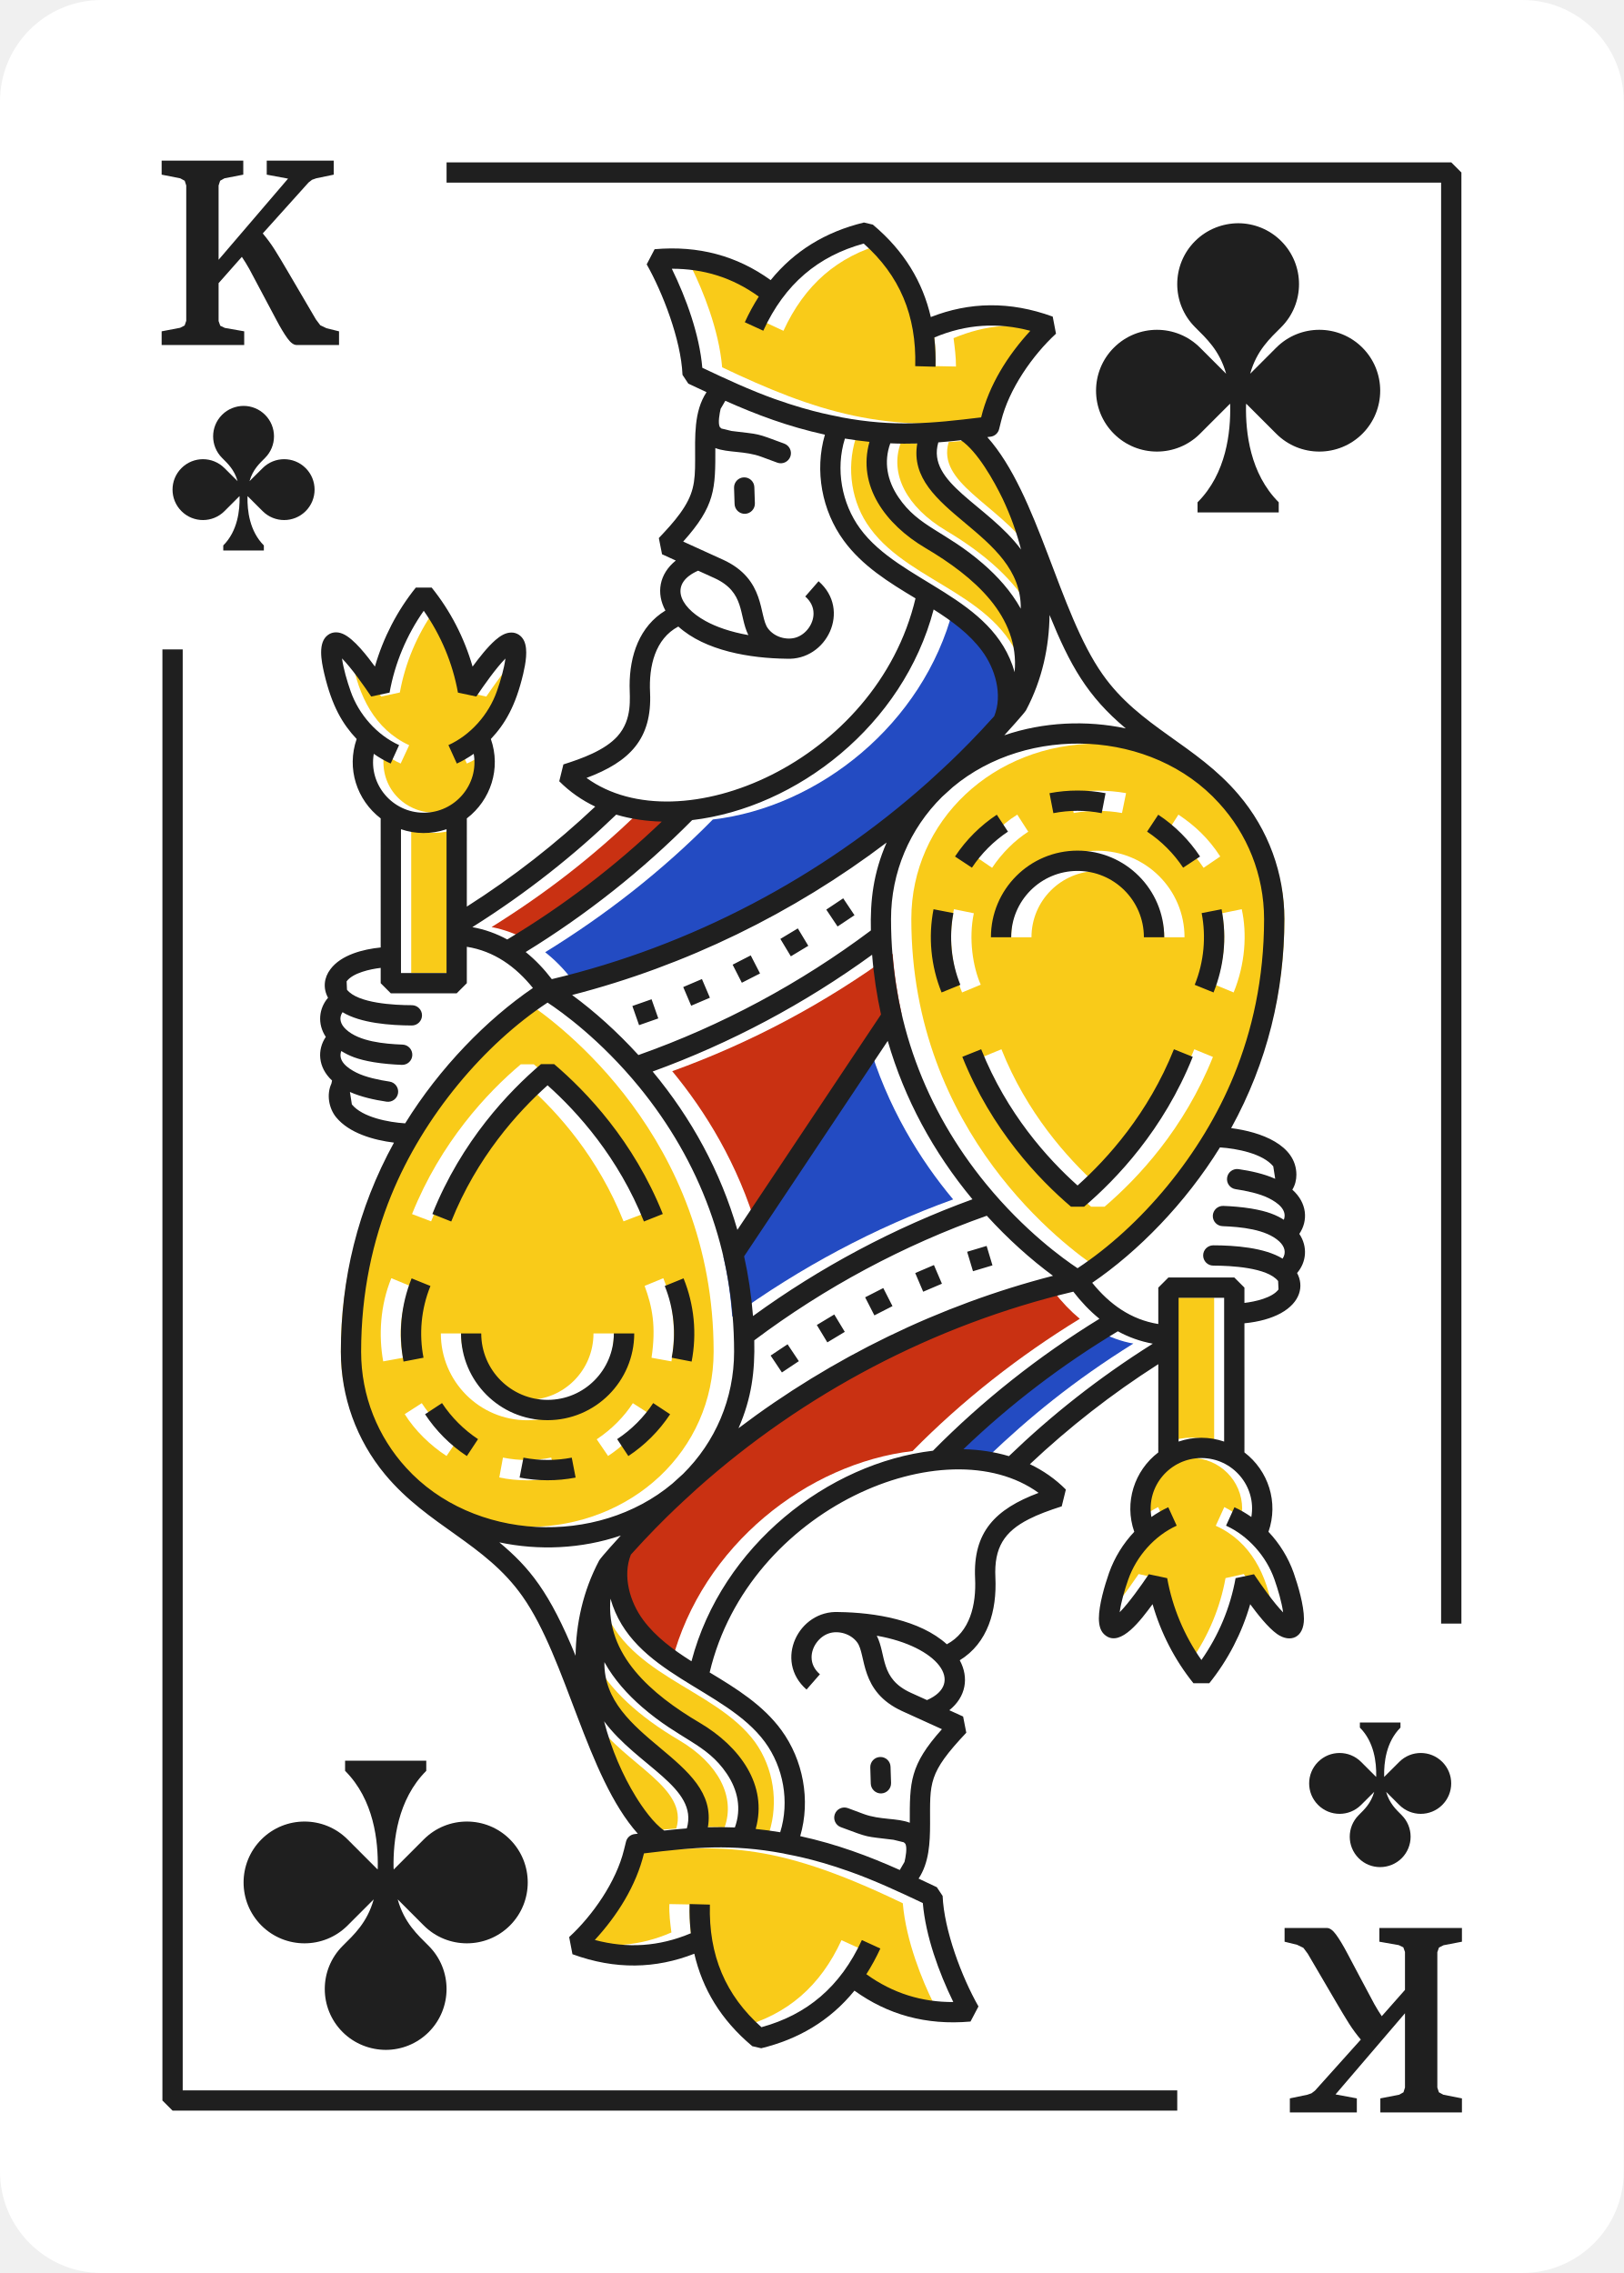
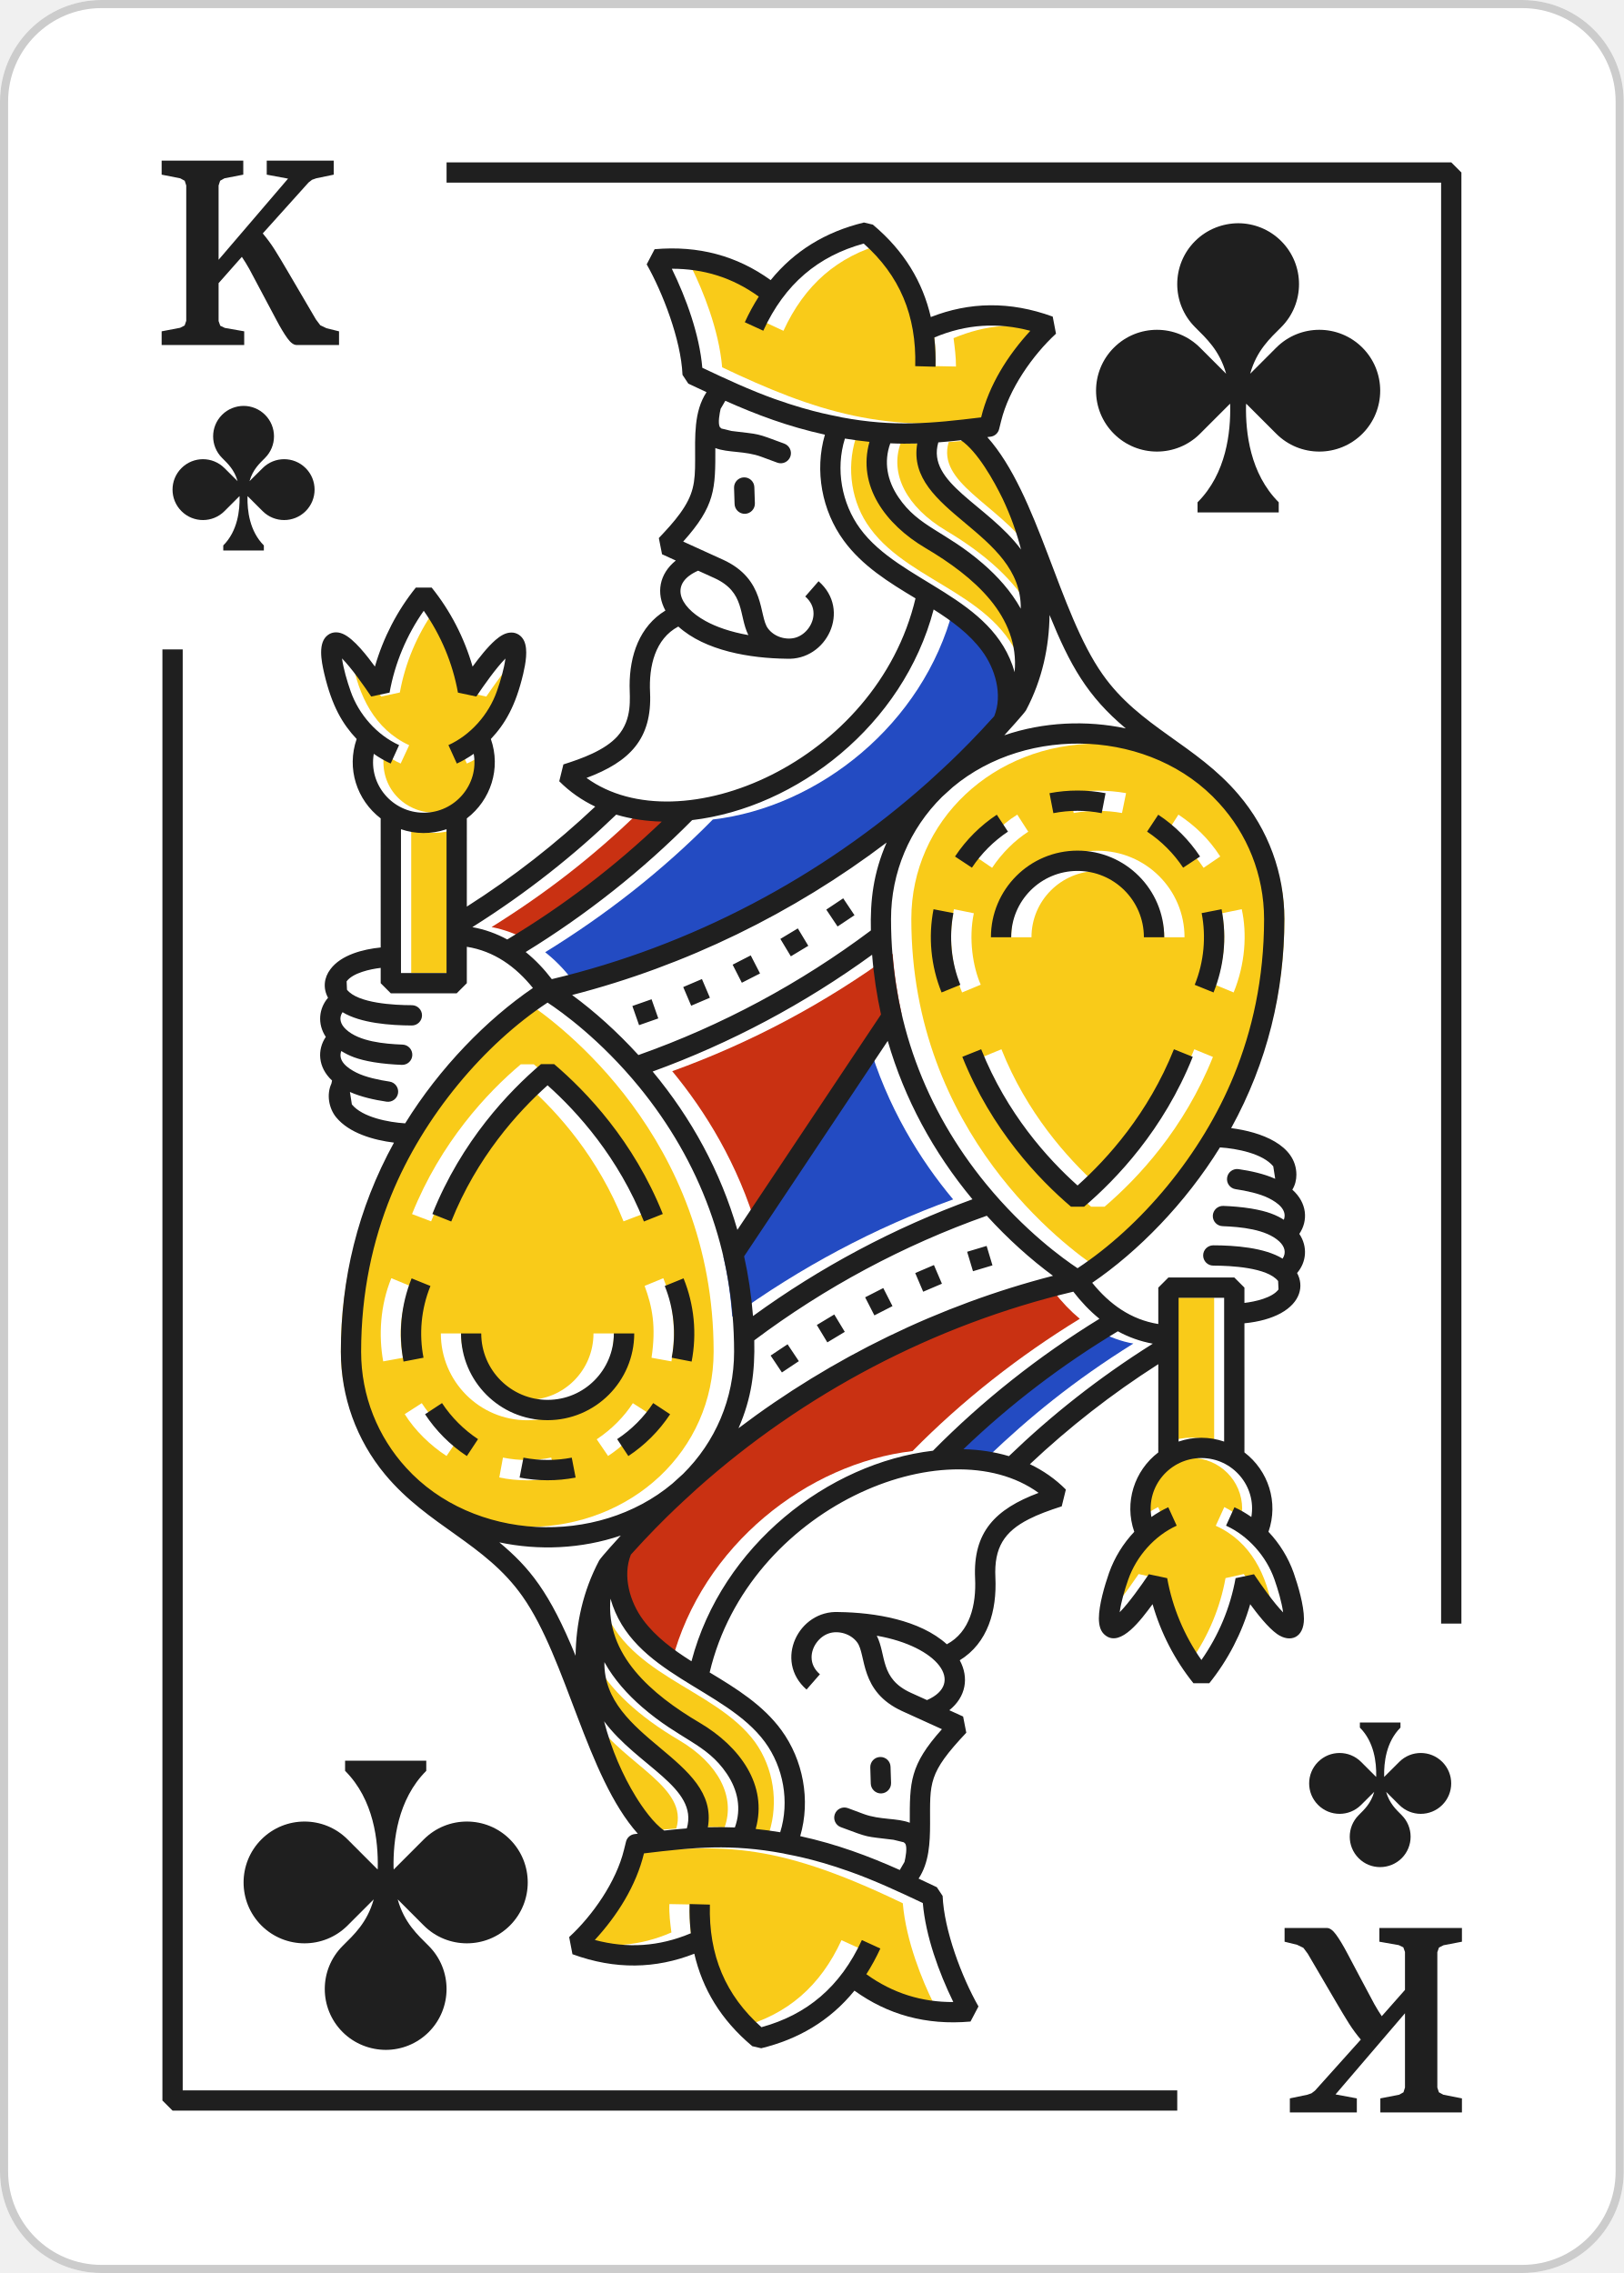
<svg xmlns="http://www.w3.org/2000/svg" width="100%" height="100%" viewBox="0 0 40 56" version="1.1" xml:space="preserve" style="fill-rule:evenodd;clip-rule:evenodd;stroke-linejoin:round;stroke-miterlimit:2;">
  <g transform="matrix(1,0,0,1,-540,-20)">
    <g>
      <path d="M577.5,76L542.5,76C541.119,76 540,74.881 540,73.5L540,22.5C540,21.12 541.119,20 542.5,20L577.5,20C578.881,20 580,21.12 580,22.5L580,73.5C580,74.881 578.881,76 577.5,76Z" style="fill:white;fill-rule:nonzero;" />
+       <path d="M577.5,76L542.5,76C541.119,76 540,74.881 540,73.5L540,22.5C540,21.12 541.119,20 542.5,20L577.5,20C578.881,20 580,21.12 580,22.5L580,73.5C580,74.881 578.881,76 577.5,76ZM577.5,75.8L542.5,75.8C541.229,75.8 540.2,74.771 540.2,73.5L540.2,22.5C540.2,21.23 541.229,20.2 542.5,20.2L577.5,20.2C578.771,20.2 579.8,21.23 579.8,22.5C579.8,22.5 579.8,73.5 579.8,73.5C579.8,74.771 578.771,75.8 577.5,75.8Z" style="fill:rgb(204,204,204);" />
      <path d="M547.53,31.533C547.237,31.24 546.763,31.24 546.47,31.533L546.147,31.854C546.229,31.566 546.394,31.418 546.53,31.281C546.823,30.988 546.823,30.513 546.53,30.22C546.384,30.074 546.193,30.001 546.002,30C545.811,30.001 545.615,30.074 545.47,30.22C545.177,30.513 545.177,30.988 545.47,31.281C545.606,31.418 545.771,31.566 545.853,31.854L545.53,31.533C545.237,31.24 544.763,31.24 544.47,31.533C544.177,31.826 544.177,32.3 544.47,32.593C544.763,32.886 545.237,32.886 545.53,32.593L545.9,32.223L545.902,32.244C545.908,32.568 545.857,33.081 545.5,33.438L545.5,33.563L546.5,33.563L546.5,33.438C546.145,33.082 546.091,32.574 546.097,32.249L546.099,32.223L546.47,32.593C546.763,32.886 547.237,32.886 547.53,32.593C547.823,32.3 547.823,31.826 547.53,31.533Z" style="fill:rgb(31,31,31);fill-rule:nonzero;" />
      <path d="M572.47,64.468C572.763,64.761 573.237,64.761 573.53,64.468L573.853,64.146C573.771,64.435 573.606,64.583 573.47,64.72C573.177,65.013 573.177,65.488 573.47,65.781C573.615,65.927 573.807,66 573.998,66C574.189,66 574.384,65.927 574.53,65.781C574.823,65.488 574.823,65.013 574.53,64.72C574.394,64.583 574.229,64.435 574.147,64.146L574.47,64.468C574.763,64.761 575.237,64.761 575.53,64.468C575.823,64.175 575.823,63.701 575.53,63.408C575.237,63.115 574.763,63.115 574.47,63.408L574.099,63.778L574.098,63.757C574.091,63.433 574.143,62.92 574.5,62.563L574.5,62.438L573.5,62.438L573.5,62.563C573.855,62.918 573.908,63.427 573.902,63.752L573.9,63.778L573.53,63.408C573.237,63.115 572.763,63.115 572.47,63.408C572.177,63.701 572.177,64.175 572.47,64.468Z" style="fill:rgb(31,31,31);fill-rule:nonzero;" />
      <path d="M546.016,28.163L546.016,28.5L543.982,28.5L543.982,28.163L544.437,28.076L544.548,28.019L544.588,27.904L544.588,24.57L544.55,24.453L544.439,24.393L543.982,24.303L543.982,23.957L545.993,23.957L545.993,24.303L545.53,24.393L545.423,24.453L545.385,24.57L545.385,26.4L547.096,24.401L546.571,24.303L546.571,23.957L548.221,23.957L548.221,24.303L547.79,24.393L547.688,24.429L547.602,24.495L546.473,25.751C546.575,25.872 546.673,26.003 546.764,26.147C546.854,26.29 546.959,26.464 547.078,26.668L547.782,27.869L547.89,28.013L548.044,28.087L548.352,28.163L548.352,28.5L547.308,28.5C547.235,28.5 547.16,28.445 547.079,28.333C546.999,28.222 546.908,28.071 546.808,27.881C546.808,27.881 546.2,26.733 546.14,26.624C546.078,26.516 546.018,26.416 545.958,26.328L545.385,26.976L545.385,27.91L545.426,28.025L545.539,28.079L546.016,28.163Z" style="fill:rgb(31,31,31);fill-rule:nonzero;" />
      <path d="M573.98,67.838L573.98,67.5L576.014,67.5L576.014,67.838L575.561,67.925L575.448,67.982L575.408,68.097L575.408,71.431L575.447,71.548L575.557,71.608L576.014,71.698L576.014,72.044L574.004,72.044L574.004,71.698L574.467,71.608L574.574,71.548L574.611,71.431L574.611,69.601L572.9,71.6L573.425,71.698L573.425,72.044L571.775,72.044L571.775,71.698L572.206,71.608L572.309,71.572L572.395,71.506L573.523,70.249C573.421,70.129 573.324,69.998 573.232,69.854C573.142,69.71 573.037,69.537 572.918,69.333L572.215,68.132L572.107,67.988L571.953,67.914L571.645,67.838L571.645,67.5L572.689,67.5C572.761,67.5 572.836,67.556 572.917,67.668C572.998,67.779 573.088,67.93 573.189,68.12C573.189,68.12 573.796,69.268 573.857,69.377C573.918,69.485 573.979,69.584 574.039,69.673L574.611,69.025L574.611,68.091L574.57,67.976L574.457,67.922L573.98,67.838Z" style="fill:rgb(31,31,31);fill-rule:nonzero;" />
      <path d="M573.562,28.565C572.976,27.979 572.026,27.979 571.44,28.565L570.797,29.208C570.958,28.631 571.288,28.335 571.562,28.061C572.147,27.475 572.147,26.525 571.562,25.94C571.27,25.648 570.888,25.501 570.505,25.5C570.122,25.501 569.732,25.648 569.44,25.94C568.854,26.525 568.854,27.475 569.44,28.061C569.714,28.335 570.044,28.631 570.205,29.208L569.562,28.565C568.976,27.979 568.026,27.979 567.44,28.565C566.854,29.151 566.854,30.101 567.44,30.686C568.026,31.272 568.976,31.272 569.562,30.686L570.303,29.945L570.305,29.986C570.318,30.636 570.216,31.661 569.501,32.375L569.501,32.625L571.501,32.625L571.501,32.375C570.79,31.665 570.684,30.647 570.695,29.997L570.699,29.945L571.44,30.686C572.026,31.272 572.976,31.272 573.562,30.686C574.147,30.101 574.147,29.15 573.562,28.565Z" style="fill:rgb(31,31,31);fill-rule:nonzero;" />
      <path d="M552.562,67.439C551.977,68.024 551.026,68.024 550.44,67.439L549.797,66.795C549.958,67.373 550.288,67.668 550.562,67.942C551.147,68.528 551.147,69.478 550.562,70.064C550.27,70.356 549.888,70.502 549.505,70.503C549.122,70.502 548.732,70.356 548.44,70.064C547.854,69.478 547.854,68.528 548.44,67.942C548.715,67.668 549.044,67.373 549.206,66.795L548.562,67.439C547.977,68.024 547.026,68.024 546.44,67.439C545.854,66.853 545.854,65.903 546.44,65.317C547.026,64.731 547.977,64.731 548.562,65.317L549.303,66.059L549.306,66.017C549.318,65.367 549.216,64.343 548.501,63.628L548.501,63.378L550.501,63.378L550.501,63.628C549.791,64.339 549.685,65.356 549.695,66.006L549.699,66.059L550.44,65.317C551.026,64.731 551.977,64.731 552.562,65.317C553.147,65.903 553.147,66.853 552.562,67.439Z" style="fill:rgb(31,31,31);fill-rule:nonzero;" />
      <path d="M544.001,36L544.001,71.75L544.251,72L569.001,72L569.001,71.5L544.501,71.5L544.501,36L544.001,36ZM576.001,60L575.501,60L575.501,24.5L551.001,24.5L551.001,24L575.751,24L576.001,24.25L576.001,60Z" style="fill:rgb(31,31,31);fill-rule:nonzero;" />
      <path d="M562.98,69.32C563.08,69.32 561.951,69.426 560.83,68.621C560.95,68.42 561.08,68.23 561.19,68.01L560.73,67.8C560.21,68.931 559.4,69.63 558.26,69.94C557.37,69.161 556.95,68.17 556.99,66.92L556.49,66.911C556.48,67.15 556.51,67.38 556.54,67.61C555.76,67.951 554.97,68.01 554.15,67.8C554.933,66.933 555.138,66.358 555.37,65.661C557.667,65.469 558.918,65.287 562.24,66.891C562.32,67.831 562.73,68.811 562.98,69.32Z" style="fill:rgb(249,203,25);fill-rule:nonzero;" />
      <path d="M571.36,59.73C571.22,59.59 571,59.311 570.64,58.78L570.19,58.88C570.06,59.601 569.77,60.3 569.35,60.9C568.92,60.3 568.63,59.601 568.5,58.88L568.05,58.78C567.69,59.311 567.47,59.581 567.33,59.721C567.484,58.792 567.873,57.984 568.74,57.59L568.53,57.13C568.39,57.201 568.25,57.29 568.12,57.38C567.999,56.533 568.637,55.92 569.35,55.92C570.04,55.92 570.6,56.48 570.6,57.17L570.57,57.38C570.44,57.29 570.3,57.201 570.16,57.13L569.95,57.59C570.818,57.985 571.214,58.803 571.36,59.73Z" style="fill:rgb(249,203,25);fill-rule:nonzero;" />
      <path d="M569.91,51.971L569.91,55.52C569.521,55.391 569.19,55.384 568.78,55.52L568.78,51.971L569.91,51.971Z" style="fill:rgb(249,203,25);fill-rule:nonzero;" />
      <path d="M567.92,53.101C566.431,54.03 565.341,54.933 564.35,55.88C564.01,55.78 563.64,55.721 563.24,55.71C564.4,54.601 565.67,53.621 567.06,52.79C567.33,52.94 567.62,53.05 567.92,53.101Z" style="fill:rgb(35,75,194);fill-rule:nonzero;" />
      <path d="M558.95,65.141C558.75,65.11 558.55,65.081 558.36,65.061C558.63,64.11 558.13,63.121 556.99,62.451C555.93,61.82 554.63,60.851 554.79,59.351C555.308,61.29 557.601,61.555 558.6,62.92C559.06,63.561 559.18,64.411 558.95,65.141Z" style="fill:rgb(249,203,25);fill-rule:nonzero;" />
      <path d="M557.85,65.02C557.62,65.01 557.39,65.01 557.18,65.02C557.481,63.313 554.609,62.88 554.65,60.931C555.03,61.63 555.72,62.28 556.74,62.88C557.7,63.451 558.12,64.27 557.85,65.02Z" style="fill:rgb(249,203,25);fill-rule:nonzero;" />
      <path d="M556.66,65.05C556.48,65.061 556.29,65.081 556.12,65.101C555.46,64.661 554.856,63.241 554.63,62.391C555.446,63.505 556.959,64.037 556.66,65.05Z" style="fill:rgb(249,203,25);fill-rule:nonzero;" />
      <path d="M566.6,52.491C565.1,53.411 563.71,54.5 562.48,55.75C559.899,56.054 557.299,58.067 556.55,60.94C556.09,60.65 555.66,60.331 555.35,59.911C554.98,59.42 554.86,58.79 555.04,58.32C557.91,55.121 561.76,52.82 565.96,51.82C566.16,52.081 566.37,52.3 566.6,52.491Z" style="fill:rgb(201,49,18);fill-rule:nonzero;" />
      <path d="M556.05,53.451C556.166,52.677 556.069,52.193 555.88,51.681L556.34,51.491C556.613,52.159 556.656,52.9 556.54,53.54L556.05,53.451ZM554.98,55.871L554.7,55.46C555.077,55.209 555.381,54.894 555.59,54.57L556.01,54.84C555.717,55.281 555.323,55.647 554.98,55.871ZM552.99,54.991C551.81,54.991 550.86,54.031 550.86,52.852L551.357,52.852C551.357,53.762 552.09,54.491 552.99,54.491C553.89,54.491 554.62,53.762 554.62,52.852L555.122,52.852C555.122,54.031 554.17,54.991 552.99,54.991ZM552.3,56.4L552.39,55.911C552.79,55.991 553.19,55.991 553.58,55.911L553.68,56.4C553.25,56.494 552.73,56.494 552.3,56.4ZM551,55.871C550.605,55.614 550.218,55.241 549.97,54.84L550.39,54.57C550.601,54.896 550.904,55.21 551.28,55.46L551,55.871ZM549.93,53.451L549.44,53.54C549.325,52.908 549.364,52.165 549.64,51.491L550.1,51.681C549.934,52.133 549.783,52.716 549.93,53.451ZM552.83,46.221L553.15,46.221C553.98,46.92 555.12,48.141 555.83,49.911L555.36,50.09C554.74,48.53 553.76,47.42 552.99,46.741C552.22,47.42 551.24,48.53 550.62,50.09L550.15,49.911C550.86,48.141 552,46.92 552.83,46.221ZM552.99,44.701C552.24,45.201 548.397,48.031 548.397,53.302C548.397,55.731 550.41,57.621 552.99,57.621C555.57,57.621 557.58,55.73 557.58,53.3C557.58,48.02 553.74,45.201 552.99,44.701Z" style="fill:rgb(249,203,25);fill-rule:nonzero;" />
      <path d="M563.48,49.55C561.54,50.25 559.71,51.23 558.04,52.44C558,51.931 557.93,51.431 557.82,50.96L561.38,45.641C561.85,47.27 562.67,48.581 563.48,49.55Z" style="fill:rgb(35,75,194);fill-rule:nonzero;" />
      <path d="M562.21,44.98L558.66,50.311C558.18,48.67 557.37,47.371 556.56,46.391C558.5,45.69 560.32,44.721 561.99,43.5C562.03,44.02 562.11,44.51 562.21,44.98Z" style="fill:rgb(201,49,18);fill-rule:nonzero;" />
      <path d="M570.39,44.451L569.93,44.26C570.121,43.831 570.234,43.14 570.1,42.5L570.59,42.4C570.722,43.004 570.678,43.747 570.39,44.451ZM567.21,49.73L566.88,49.73C566.05,49.02 564.91,47.811 564.21,46.04L564.67,45.851C565.29,47.411 566.28,48.52 567.04,49.21C567.81,48.52 568.79,47.42 569.42,45.851L569.88,46.04C569.17,47.811 568.04,49.02 567.21,49.73ZM563.7,44.451C563.414,43.751 563.368,43.009 563.5,42.4L563.99,42.5C563.856,43.133 563.969,43.829 564.16,44.26L563.7,44.451ZM565.06,40.07L565.33,40.491C565,40.704 564.687,41.011 564.44,41.38L564.03,41.101C564.285,40.708 564.656,40.32 565.06,40.07ZM567.04,40.96C568.22,40.96 569.18,41.911 569.18,43.091L568.68,43.091C568.68,42.19 567.95,41.46 567.04,41.46C566.14,41.46 565.41,42.19 565.41,43.091L564.91,43.091C564.91,41.911 565.87,40.96 567.04,40.96ZM567.74,39.54L567.64,40.03C567.25,39.96 566.84,39.96 566.45,40.03L566.35,39.54C566.81,39.46 567.28,39.46 567.74,39.54ZM569.03,40.07C569.438,40.343 569.769,40.652 570.06,41.101L569.65,41.38C569.401,41.008 569.088,40.703 568.76,40.491L569.03,40.07ZM567.04,38.32C564.47,38.32 562.45,40.221 562.45,42.641C562.45,47.931 566.29,50.741 567.04,51.241C567.8,50.741 571.64,47.922 571.64,42.642C571.64,40.222 569.62,38.32 567.04,38.32Z" style="fill:rgb(249,203,25);fill-rule:nonzero;" />
      <path d="M565,37.621C562.12,40.831 558.28,43.13 554.08,44.121C553.88,43.86 553.66,43.641 553.43,43.46C554.94,42.53 556.33,41.44 557.56,40.19C560.178,39.882 562.742,37.841 563.48,35.01C563.94,35.29 564.38,35.61 564.69,36.03C565.06,36.53 565.17,37.15 565,37.621Z" style="fill:rgb(35,75,194);fill-rule:nonzero;" />
      <path d="M556.8,40.23C555.64,41.34 554.36,42.331 552.98,43.15C552.71,43.01 552.42,42.9 552.11,42.84C553.484,41.983 554.593,41.11 555.69,40.061C556.04,40.161 556.41,40.221 556.8,40.23Z" style="fill:rgb(201,49,18);fill-rule:nonzero;" />
      <path d="M551.25,40.42L551.25,43.971L550.13,43.971L550.13,40.42C550.526,40.553 550.846,40.555 551.25,40.42Z" style="fill:rgb(249,203,25);fill-rule:nonzero;" />
      <path d="M552.7,36.221C552.68,36.411 552.61,36.681 552.49,37.03C552.29,37.61 551.84,38.11 551.3,38.36L551.5,38.811C551.65,38.75 551.78,38.661 551.92,38.57C552.039,39.405 551.405,40.02 550.69,40.02C549.979,40.02 549.34,39.41 549.46,38.57C549.59,38.661 549.73,38.75 549.87,38.811L550.08,38.36C549.231,37.968 548.823,37.138 548.67,36.221C548.81,36.36 549.04,36.63 549.39,37.161L549.85,37.061C549.98,36.34 550.27,35.65 550.69,35.05C551.11,35.65 551.4,36.34 551.53,37.061L551.98,37.161C552.34,36.63 552.57,36.36 552.7,36.221Z" style="fill:rgb(249,203,25);fill-rule:nonzero;" />
      <path d="M565.41,33.561C564.549,32.394 563.074,31.894 563.37,30.891C563.56,30.88 563.74,30.86 563.91,30.84C564.568,31.28 565.185,32.713 565.41,33.561Z" style="fill:rgb(249,203,25);fill-rule:nonzero;" />
      <path d="M565.39,35.01C565,34.32 564.31,33.67 563.3,33.07C562.33,32.491 561.91,31.67 562.19,30.911C562.679,30.948 562.659,30.92 562.86,30.92C562.544,32.602 565.41,33.086 565.39,35.01Z" style="fill:rgb(249,203,25);fill-rule:nonzero;" />
      <path d="M565.24,36.601C564.719,34.646 562.459,34.412 561.44,33.02C560.97,32.391 560.85,31.54 561.08,30.8C561.29,30.84 561.49,30.86 561.68,30.88C561.4,31.84 561.9,32.82 563.04,33.5C564.1,34.121 565.4,35.101 565.24,36.601Z" style="fill:rgb(249,203,25);fill-rule:nonzero;" />
      <path d="M565.88,28.15C565.095,28.999 564.886,29.636 564.67,30.28C561.878,30.746 560.039,30.118 557.79,29.05C557.71,28.11 557.3,27.13 557.05,26.621C557.164,26.621 558.17,26.567 559.21,27.331C559.08,27.52 558.95,27.71 558.85,27.94L559.3,28.15C559.82,27.02 560.63,26.311 561.78,26C562.67,26.79 563.08,27.78 563.05,29.02L563.55,29.03C563.55,28.79 563.52,28.561 563.49,28.331C564.28,28 565.06,27.931 565.88,28.15Z" style="fill:rgb(249,203,25);fill-rule:nonzero;" />
      <path d="M564.449,51.175L564.305,50.696L563.825,50.84L563.969,51.319L564.449,51.175ZM560.811,52.813L560.552,52.385C560.3,52.537 560.387,52.484 560.122,52.644L560.381,53.072L560.811,52.813ZM563.204,51.627L563.007,51.167C562.718,51.291 562.824,51.246 562.546,51.364L562.742,51.824L563.204,51.627ZM561.986,52.179L561.759,51.734C561.496,51.868 561.587,51.821 561.312,51.962L561.54,52.407L561.986,52.179ZM559.679,53.535L559.401,53.119L558.984,53.397L559.262,53.813L559.679,53.535ZM569.146,41.377L569.563,41.102C569.3,40.704 568.95,40.347 568.533,40.072L568.258,40.489C568.61,40.722 568.914,41.027 569.146,41.377ZM569.431,44.263L569.895,44.451C570.149,43.822 570.23,43.11 570.093,42.401L569.602,42.496C569.714,43.075 569.662,43.692 569.431,44.263ZM563.487,42.496L562.997,42.401C562.864,43.084 562.931,43.798 563.195,44.451L563.658,44.263C563.434,43.708 563.372,43.093 563.487,42.496ZM564.831,40.489L564.556,40.072C564.155,40.337 563.8,40.688 563.526,41.102L563.943,41.377C564.174,41.029 564.478,40.723 564.831,40.489ZM565.854,39.542L565.949,40.034C566.339,39.958 566.744,39.957 567.14,40.034L567.235,39.542C566.78,39.455 566.311,39.455 565.854,39.542ZM564.411,43.091L564.91,43.091C564.91,42.195 565.636,41.457 566.545,41.457C567.44,41.457 568.179,42.181 568.179,43.091L568.68,43.091C568.679,41.912 567.724,40.957 566.545,40.957C565.366,40.957 564.411,41.912 564.411,43.091ZM566.545,49.207C565.802,48.543 564.801,47.43 564.171,45.851L563.706,46.037C564.426,47.835 565.589,49.053 566.383,49.729L566.707,49.729C567.5,49.053 568.664,47.835 569.383,46.037L568.919,45.851C568.288,47.43 567.287,48.543 566.545,49.207ZM561.708,64.185C561.847,64.18 561.955,64.065 561.951,63.927C561.947,63.794 561.943,63.662 561.938,63.529C561.935,63.391 561.819,63.283 561.682,63.287C561.543,63.291 561.435,63.406 561.439,63.544C561.443,63.677 561.447,63.81 561.451,63.942C561.455,64.08 561.57,64.188 561.708,64.185ZM556.217,45.091L556.051,44.619L555.578,44.785L555.743,45.257L556.217,45.091ZM557.488,44.581L557.292,44.121L556.831,44.318L557.027,44.778C557.315,44.655 557.211,44.7 557.488,44.581ZM558.723,43.983L558.494,43.538L558.048,43.767L558.275,44.212C558.555,44.069 558.453,44.121 558.723,43.983ZM559.912,43.302L559.654,42.873L559.224,43.132L559.482,43.561C559.75,43.399 559.654,43.457 559.912,43.302ZM561.05,42.548L560.772,42.132L560.355,42.41L560.633,42.826L561.05,42.548ZM550.889,54.568L550.471,54.843C550.735,55.244 551.086,55.6 551.501,55.873L551.776,55.456C551.425,55.224 551.12,54.918 550.889,54.568ZM550.604,51.683L550.14,51.495C549.877,52.143 549.809,52.858 549.941,53.545L550.433,53.45C550.32,52.869 550.372,52.253 550.604,51.683ZM556.547,53.45L557.038,53.545C557.171,52.854 557.102,52.142 556.839,51.495L556.376,51.683C556.601,52.238 556.662,52.852 556.547,53.45ZM555.203,55.456L555.479,55.873C555.876,55.611 556.232,55.261 556.508,54.843L556.091,54.568C555.86,54.918 555.555,55.224 555.203,55.456ZM554.18,56.403L554.085,55.912C553.701,55.986 553.297,55.99 552.895,55.912L552.8,56.403C553.246,56.489 553.715,56.493 554.18,56.403ZM555.624,52.852L555.122,52.852C555.121,53.748 554.399,54.488 553.489,54.489C552.594,54.488 551.856,53.761 551.855,52.852L551.357,52.852C551.358,54.03 552.311,54.988 553.489,54.989C554.668,54.988 555.623,54.03 555.624,52.852ZM553.489,46.739C554.232,47.402 555.233,48.515 555.863,50.094L556.328,49.909C555.608,48.11 554.445,46.893 553.651,46.217L553.327,46.217C552.534,46.893 551.37,48.11 550.651,49.909L551.116,50.094C551.746,48.515 552.747,47.402 553.489,46.739ZM571.609,59.725C571.575,59.472 571.482,59.16 571.397,58.917C571.195,58.338 570.744,57.834 570.203,57.588L570.41,57.134C570.557,57.201 570.695,57.282 570.826,57.374C570.957,56.617 570.367,55.922 569.596,55.922C568.829,55.922 568.233,56.611 568.364,57.374C568.495,57.282 568.634,57.201 568.78,57.134L568.987,57.588C568.446,57.834 567.995,58.338 567.793,58.917C567.708,59.158 567.616,59.47 567.583,59.721C567.817,59.482 568.111,59.064 568.3,58.785L568.753,58.881C568.882,59.603 569.173,60.297 569.596,60.897C570.018,60.297 570.309,59.603 570.438,58.881L570.891,58.785C571.081,59.066 571.373,59.483 571.609,59.725ZM569.034,51.973L569.034,55.516C569.403,55.391 569.788,55.391 570.156,55.516L570.156,51.973L569.034,51.973ZM568.784,51.473L570.406,51.473L570.656,51.723L570.656,52.1C570.914,52.07 571.343,51.976 571.495,51.768L571.486,51.561C571.218,51.225 570.318,51.182 569.888,51.181C569.75,51.181 569.639,51.068 569.639,50.93C569.639,50.792 569.751,50.681 569.89,50.681C570.414,50.682 571.149,50.735 571.596,51.009C571.694,50.861 571.646,50.709 571.515,50.586C571.189,50.283 570.563,50.227 570.117,50.209C569.979,50.204 569.872,50.088 569.877,49.95C569.883,49.812 569.999,49.705 570.137,49.71C570.349,49.718 570.589,49.737 570.823,49.775C571.237,49.845 571.438,49.935 571.627,50.051C571.715,49.811 571.483,49.634 571.254,49.519C571.031,49.406 570.687,49.334 570.439,49.298C570.303,49.278 570.209,49.151 570.229,49.015C570.248,48.878 570.375,48.784 570.512,48.804C570.805,48.846 571.142,48.92 571.414,49.042L571.366,48.735C571.107,48.419 570.467,48.295 570.053,48.269C569.202,49.646 568.036,50.834 566.906,51.604C567.332,52.133 567.861,52.512 568.534,52.62L568.534,51.723L568.784,51.473ZM568.399,53.104C568.088,53.048 567.8,52.943 567.538,52.799C566.159,53.626 564.88,54.603 563.733,55.704C564.122,55.713 564.499,55.769 564.854,55.875C565.889,54.878 567.052,53.951 568.399,53.104ZM561.599,60.299C561.84,60.782 561.671,61.354 562.436,61.704C562.569,61.764 562.702,61.825 562.836,61.885C563.774,61.474 563.118,60.566 561.599,60.299ZM557.482,61.204C558.138,61.599 558.794,62.004 559.25,62.627C559.785,63.361 559.973,64.346 559.713,65.237C560.617,65.436 561.391,65.725 562.166,66.071L562.282,65.872C562.308,65.764 562.354,65.525 562.304,65.427L562.265,65.389L562.012,65.327C561.283,65.236 561.446,65.288 560.714,65.016C560.584,64.968 560.518,64.824 560.566,64.694C560.614,64.565 560.758,64.499 560.888,64.547L561.277,64.692C561.681,64.841 562.1,64.786 562.412,64.907C562.41,63.907 562.408,63.491 563.204,62.602C562.879,62.455 562.229,62.159 562.229,62.159C561.162,61.674 561.346,60.769 561.116,60.463C560.958,60.248 560.652,60.166 560.424,60.24C560.18,60.318 559.992,60.575 559.993,60.831C559.993,60.998 560.07,61.138 560.198,61.249L559.869,61.626C559.059,60.919 559.669,59.664 560.662,59.716C561.553,59.728 562.661,59.909 563.325,60.51C563.896,60.207 564.052,59.535 564.021,58.887C563.966,57.745 564.517,57.181 565.585,56.78C563.304,55.123 558.44,57.153 557.482,61.204ZM560.95,66.116C559.946,65.757 559.374,65.69 559.297,65.663C558.011,65.423 557.102,65.512 555.864,65.662C555.67,66.461 555.209,67.19 554.653,67.795C555.453,68.008 556.231,67.961 557.019,67.63C556.99,67.374 556.982,67.144 556.988,66.91L557.488,66.924C557.454,68.175 557.875,69.16 558.758,69.944C559.873,69.638 560.699,68.957 561.232,67.797L561.687,68.006C561.584,68.229 561.469,68.44 561.342,68.639C561.999,69.113 562.718,69.329 563.484,69.324C563.127,68.592 562.803,67.7 562.733,66.885C562.142,66.605 561.553,66.332 560.95,66.116ZM556.363,65.099C556.541,65.079 556.727,65.061 556.919,65.046C557.214,64.039 555.704,63.515 554.881,62.407C555.062,63.105 555.343,63.744 555.66,64.259C555.822,64.525 556.105,64.927 556.363,65.099ZM554.761,58.444C554.828,58.341 555.213,57.918 555.293,57.831C554.324,58.162 553.261,58.204 552.301,57.999C553.043,58.62 553.536,59.218 554.179,60.793C554.189,60.014 554.356,59.208 554.761,58.444ZM550.006,56.162C551.655,57.975 554.713,58.104 556.563,56.552L556.826,56.314C557.621,55.528 558.084,54.46 558.084,53.303C558.084,50.812 557.236,48.604 555.747,46.781C554.792,45.613 553.829,44.924 553.489,44.701C551.941,45.721 550.437,47.483 549.634,49.458C549.19,50.548 548.896,51.826 548.896,53.303C548.896,54.398 549.313,55.404 550.006,56.162ZM549.981,47.676C550.831,46.301 551.995,45.114 553.128,44.341C552.702,43.813 552.173,43.433 551.5,43.326L551.5,44.223L551.25,44.473L549.628,44.473L549.378,44.223L549.378,43.846C549.122,43.875 548.691,43.969 548.539,44.178L548.548,44.384C548.816,44.72 549.714,44.764 550.146,44.765C550.284,44.765 550.396,44.877 550.396,45.015C550.396,45.153 550.283,45.265 550.146,45.265C549.62,45.263 548.885,45.21 548.438,44.937C548.339,45.085 548.39,45.237 548.521,45.359C548.845,45.663 549.472,45.719 549.917,45.736C550.055,45.741 550.162,45.857 550.157,45.996C550.152,46.133 550.036,46.241 549.897,46.235C549.686,46.227 549.445,46.208 549.211,46.17C548.797,46.101 548.597,46.01 548.407,45.894C548.319,46.135 548.551,46.311 548.78,46.426C549.003,46.539 549.348,46.611 549.595,46.647C549.731,46.667 549.826,46.794 549.806,46.931C549.786,47.067 549.659,47.162 549.522,47.142C549.229,47.099 548.893,47.025 548.62,46.903L548.668,47.21C548.927,47.527 549.568,47.65 549.981,47.676ZM549.878,40.43L549.878,43.973L551,43.973L551,40.43C550.617,40.559 550.232,40.55 549.878,40.43ZM550.439,40.023C551.208,40.023 551.801,39.331 551.67,38.572C551.539,38.664 551.4,38.745 551.254,38.812L551.047,38.357C551.589,38.111 552.039,37.607 552.241,37.028C552.326,36.788 552.418,36.477 552.451,36.224C552.217,36.462 551.922,36.882 551.734,37.16L551.281,37.064C551.152,36.342 550.861,35.648 550.439,35.048C550.017,35.648 549.726,36.342 549.597,37.064L549.144,37.16C548.954,36.88 548.661,36.462 548.425,36.221C548.46,36.474 548.552,36.788 548.637,37.028C548.839,37.607 549.29,38.111 549.831,38.357L549.624,38.811C549.478,38.745 549.339,38.664 549.208,38.572C549.078,39.33 549.668,40.023 550.439,40.023ZM551.636,42.842C551.947,42.898 552.234,43.003 552.496,43.146C553.875,42.319 555.154,41.342 556.302,40.242C555.912,40.232 555.535,40.176 555.18,40.07C554.148,41.065 552.985,41.993 551.636,42.842ZM557.377,35.298C557.641,35.444 557.994,35.569 558.436,35.647C558.194,35.163 558.364,34.591 557.599,34.242C557.465,34.182 557.332,34.121 557.198,34.06C556.499,34.367 556.704,34.926 557.377,35.298ZM562.553,34.742C561.896,34.347 561.24,33.942 560.785,33.318C560.248,32.584 560.062,31.599 560.321,30.709C559.415,30.509 558.643,30.22 557.868,29.874L557.752,30.073C557.728,30.181 557.681,30.42 557.731,30.519L557.77,30.557L558.022,30.618C558.751,30.709 558.588,30.658 559.321,30.93C559.45,30.978 559.517,31.122 559.469,31.251C559.42,31.38 559.276,31.447 559.147,31.398L558.757,31.254C558.355,31.104 557.934,31.159 557.622,31.039C557.624,32.043 557.623,32.458 556.83,33.343C557.155,33.491 557.806,33.787 557.806,33.787C558.873,34.271 558.688,35.177 558.918,35.482C559.075,35.697 559.381,35.78 559.61,35.706C559.855,35.628 560.042,35.371 560.041,35.115C560.041,34.946 559.963,34.807 559.837,34.696L560.165,34.32C560.977,35.026 560.365,36.282 559.373,36.229C558.48,36.218 557.373,36.036 556.71,35.436C556.139,35.739 555.981,36.413 556.014,37.059C556.067,38.205 555.513,38.767 554.449,39.166C556.747,40.834 561.598,38.774 562.553,34.742ZM559.084,29.83C560.088,30.188 560.66,30.255 560.737,30.283C562.023,30.522 562.933,30.434 564.17,30.283C564.365,29.482 564.828,28.752 565.381,28.15C564.585,27.939 563.806,27.982 563.016,28.315C563.044,28.567 563.052,28.796 563.046,29.035L562.546,29.021C562.581,27.771 562.159,26.785 561.277,26.001C560.159,26.308 559.334,26.991 558.803,28.148L558.348,27.939C558.45,27.717 558.565,27.505 558.692,27.307C558.035,26.832 557.328,26.621 556.55,26.621C556.907,27.352 557.231,28.245 557.301,29.061C557.893,29.341 558.481,29.614 559.084,29.83ZM563.671,30.846C563.493,30.866 563.308,30.884 563.115,30.899C562.82,31.906 564.327,32.427 565.153,33.539C565.047,33.128 564.902,32.715 564.7,32.289C564.487,31.849 564.077,31.117 563.671,30.846ZM565.274,37.502C565.208,37.602 564.821,38.027 564.741,38.115C565.708,37.784 566.771,37.741 567.733,37.946C566.782,37.152 566.358,36.384 565.855,35.152C565.845,35.931 565.679,36.738 565.274,37.502ZM556.078,46.399C557.038,47.554 557.75,48.863 558.165,50.3L561.703,44.994C561.601,44.528 561.525,44.038 561.484,43.522C559.828,44.726 558.003,45.699 556.078,46.399ZM554.094,44.514C554.643,44.917 555.202,45.418 555.727,45.993C557.775,45.269 559.714,44.228 561.454,42.923C561.436,42.186 561.511,41.519 561.841,40.758C559.539,42.502 556.892,43.793 554.094,44.514ZM558.581,53.022C558.599,53.774 558.52,54.438 558.193,55.187C560.496,53.443 563.143,52.153 565.94,51.432C565.392,51.028 564.832,50.527 564.309,49.952C562.259,50.677 560.32,51.717 558.581,53.022ZM563.956,49.547C562.993,48.387 562.283,47.077 561.869,45.645L558.331,50.952C558.435,51.418 558.509,51.908 558.55,52.423C560.206,51.219 562.031,50.247 563.956,49.547ZM563,35.016C562.249,37.872 559.627,39.901 557.051,40.205C555.828,41.441 554.448,42.534 552.95,43.455C553.19,43.649 553.404,43.875 553.593,44.123C557.019,43.309 560.234,41.616 562.862,39.27C562.999,39.135 563.61,38.627 564.492,37.645C564.704,37.119 564.52,36.477 564.189,36.033C563.877,35.612 563.442,35.296 563,35.016ZM562.596,30.927C562.376,30.933 562.175,30.933 561.932,30.922C561.765,31.384 561.857,31.842 562.131,32.248C562.633,32.993 563.276,33.074 564.218,33.89C564.568,34.194 564.904,34.56 565.146,34.996C565.175,33.093 562.302,32.619 562.596,30.927ZM561.419,30.886C561.224,30.866 561.022,30.839 560.814,30.805C560.578,31.558 560.735,32.405 561.188,33.023C562.167,34.363 564.468,34.688 564.995,36.56C565.121,35.178 563.994,34.207 562.794,33.499C561.814,32.92 561.113,31.968 561.419,30.886ZM557.034,60.929C557.785,58.073 560.407,56.044 562.984,55.741C564.206,54.504 565.586,53.412 567.084,52.491C566.844,52.296 566.63,52.07 566.441,51.823C563.016,52.637 559.8,54.329 557.172,56.675C557.036,56.809 556.412,57.332 555.542,58.3C555.331,58.824 555.515,59.468 555.845,59.912C556.157,60.333 556.592,60.649 557.034,60.929ZM557.438,65.019C557.658,65.013 557.86,65.013 558.103,65.023C558.271,64.561 558.177,64.103 557.903,63.697C557.402,62.954 556.756,62.87 555.816,62.056C555.466,61.751 555.13,61.386 554.889,60.95C554.859,62.852 557.732,63.326 557.438,65.019ZM558.616,65.06C558.811,65.08 559.012,65.106 559.22,65.141C559.456,64.386 559.298,63.539 558.846,62.922C557.868,61.584 555.566,61.257 555.039,59.386C554.913,60.769 556.044,61.741 557.24,62.446C558.225,63.028 558.92,63.98 558.616,65.06ZM570.028,39.784C568.38,37.966 565.315,37.847 563.471,39.393L563.208,39.631C562.413,40.418 561.95,41.486 561.95,42.643C561.95,45.138 562.801,47.346 564.287,49.164C565.242,50.332 566.206,51.021 566.545,51.245C568.101,50.219 569.601,48.455 570.4,46.487C570.844,45.397 571.139,44.119 571.14,42.643C571.139,41.547 570.722,40.541 570.028,39.784ZM571.869,58.751C571.979,59.066 572.121,59.547 572.122,59.882C572.122,60.351 571.785,60.484 571.461,60.258C571.232,60.096 570.97,59.756 570.798,59.523C570.595,60.23 570.252,60.896 569.79,61.47L569.4,61.47C568.938,60.896 568.596,60.229 568.393,59.522C568.11,59.905 567.616,60.576 567.239,60.297C567.104,60.201 567.072,60.04 567.07,59.874C567.071,59.542 567.211,59.066 567.321,58.751C567.455,58.374 567.669,58.027 567.942,57.739C567.689,57.014 567.944,56.234 568.534,55.783C568.533,55.772 568.534,55.833 568.534,53.609C567.383,54.344 566.341,55.16 565.371,56.073C565.698,56.229 565.998,56.437 566.257,56.698L566.155,57.112C565.842,57.212 565.569,57.313 565.347,57.427C564.742,57.734 564.485,58.127 564.521,58.863C564.56,59.679 564.337,60.479 563.643,60.904C563.874,61.332 563.798,61.804 563.386,62.135C563.499,62.187 563.612,62.238 563.726,62.29L563.804,62.689C562.855,63.696 562.912,63.913 562.912,64.934C562.911,65.403 562.888,65.892 562.629,66.283C562.779,66.353 562.929,66.424 563.078,66.495L563.221,66.71C563.257,67.555 563.69,68.705 564.104,69.433L563.908,69.805C562.804,69.902 561.861,69.63 561.049,69.044C560.442,69.792 559.658,70.243 558.752,70.463L558.532,70.412C557.756,69.762 557.303,68.997 557.104,68.134C556.156,68.505 555.16,68.533 554.102,68.146L554.021,67.724C554.6,67.192 555.182,66.356 555.372,65.572L555.421,65.375C555.444,65.277 555.527,65.199 555.634,65.186L555.712,65.177C554.449,63.762 553.961,60.876 552.873,59.332C551.949,58.017 550.554,57.607 549.489,56.33C548.779,55.476 548.397,54.412 548.397,53.302C548.397,51.516 548.809,49.782 549.705,48.151C549.2,48.088 548.603,47.918 548.281,47.527C548.096,47.299 548.042,46.958 548.164,46.697L548.18,46.621C547.825,46.292 547.814,45.857 548.026,45.546C547.812,45.226 547.855,44.843 548.081,44.582C547.951,44.343 547.982,44.085 548.14,43.878C548.403,43.526 548.938,43.387 549.378,43.343C549.378,40.112 549.377,40.173 549.378,40.163C548.789,39.712 548.533,38.933 548.786,38.207C548.44,37.841 548.177,37.399 547.988,36.597C547.913,36.274 547.827,35.825 548.08,35.643C548.171,35.575 548.3,35.555 548.441,35.614C548.717,35.728 549.058,36.18 549.236,36.422C549.44,35.715 549.782,35.049 550.244,34.476L550.634,34.476C551.096,35.049 551.438,35.716 551.642,36.423C551.798,36.211 552.008,35.94 552.207,35.767C552.319,35.671 552.447,35.585 552.596,35.584C552.725,35.582 552.85,35.657 552.912,35.792C553.011,36.011 552.947,36.348 552.889,36.601C552.702,37.395 552.439,37.839 552.092,38.207C552.346,38.933 552.089,39.712 551.5,40.163C551.501,40.173 551.5,40.112 551.5,42.336C552.652,41.602 553.692,40.787 554.663,39.872C554.336,39.716 554.037,39.509 553.777,39.248L553.879,38.833C554.325,38.692 554.899,38.488 555.212,38.138C555.586,37.718 555.51,37.201 555.51,36.9C555.509,36.147 555.754,35.431 556.392,35.042C556.161,34.616 556.235,34.143 556.648,33.81C556.535,33.758 556.422,33.707 556.309,33.655L556.23,33.256C556.418,33.057 556.603,32.857 556.752,32.651C557.087,32.187 557.125,31.891 557.124,31.341C557.124,30.755 557.089,30.141 557.405,29.662C557.255,29.592 557.105,29.521 556.956,29.451L556.813,29.235C556.776,28.364 556.319,27.198 555.931,26.513L556.126,26.14C557.203,26.045 558.152,26.3 558.985,26.901C559.565,26.186 560.331,25.713 561.282,25.482L561.502,25.534C562.279,26.185 562.731,26.951 562.93,27.811C563.882,27.438 564.878,27.415 565.933,27.8L566.014,28.221C565.438,28.751 564.854,29.586 564.662,30.374L564.613,30.57C564.59,30.668 564.507,30.747 564.4,30.759L564.322,30.769C565.586,32.186 566.073,35.069 567.161,36.613C568.075,37.915 569.464,38.341 570.511,39.576C571.249,40.441 571.64,41.524 571.64,42.642C571.64,44.431 571.224,46.167 570.329,47.794C571.06,47.886 571.933,48.205 571.936,48.94C571.936,49.069 571.906,49.196 571.836,49.31C572.2,49.634 572.231,50.07 572.008,50.399C572.221,50.717 572.182,51.099 571.953,51.363C572.125,51.68 572.039,52.084 571.553,52.353C571.321,52.48 571.021,52.566 570.656,52.602C570.656,55.812 570.657,55.772 570.656,55.783C571.244,56.232 571.502,57.011 571.248,57.739C571.521,58.027 571.736,58.374 571.869,58.751ZM558.583,32.003L558.596,32.401C558.6,32.539 558.491,32.654 558.353,32.659C558.215,32.663 558.1,32.554 558.096,32.416C558.092,32.284 558.088,32.151 558.083,32.019C558.079,31.88 558.188,31.765 558.326,31.761C558.464,31.757 558.579,31.865 558.583,32.003Z" style="fill:rgb(31,31,31);fill-rule:nonzero;" />
    </g>
  </g>
</svg>
